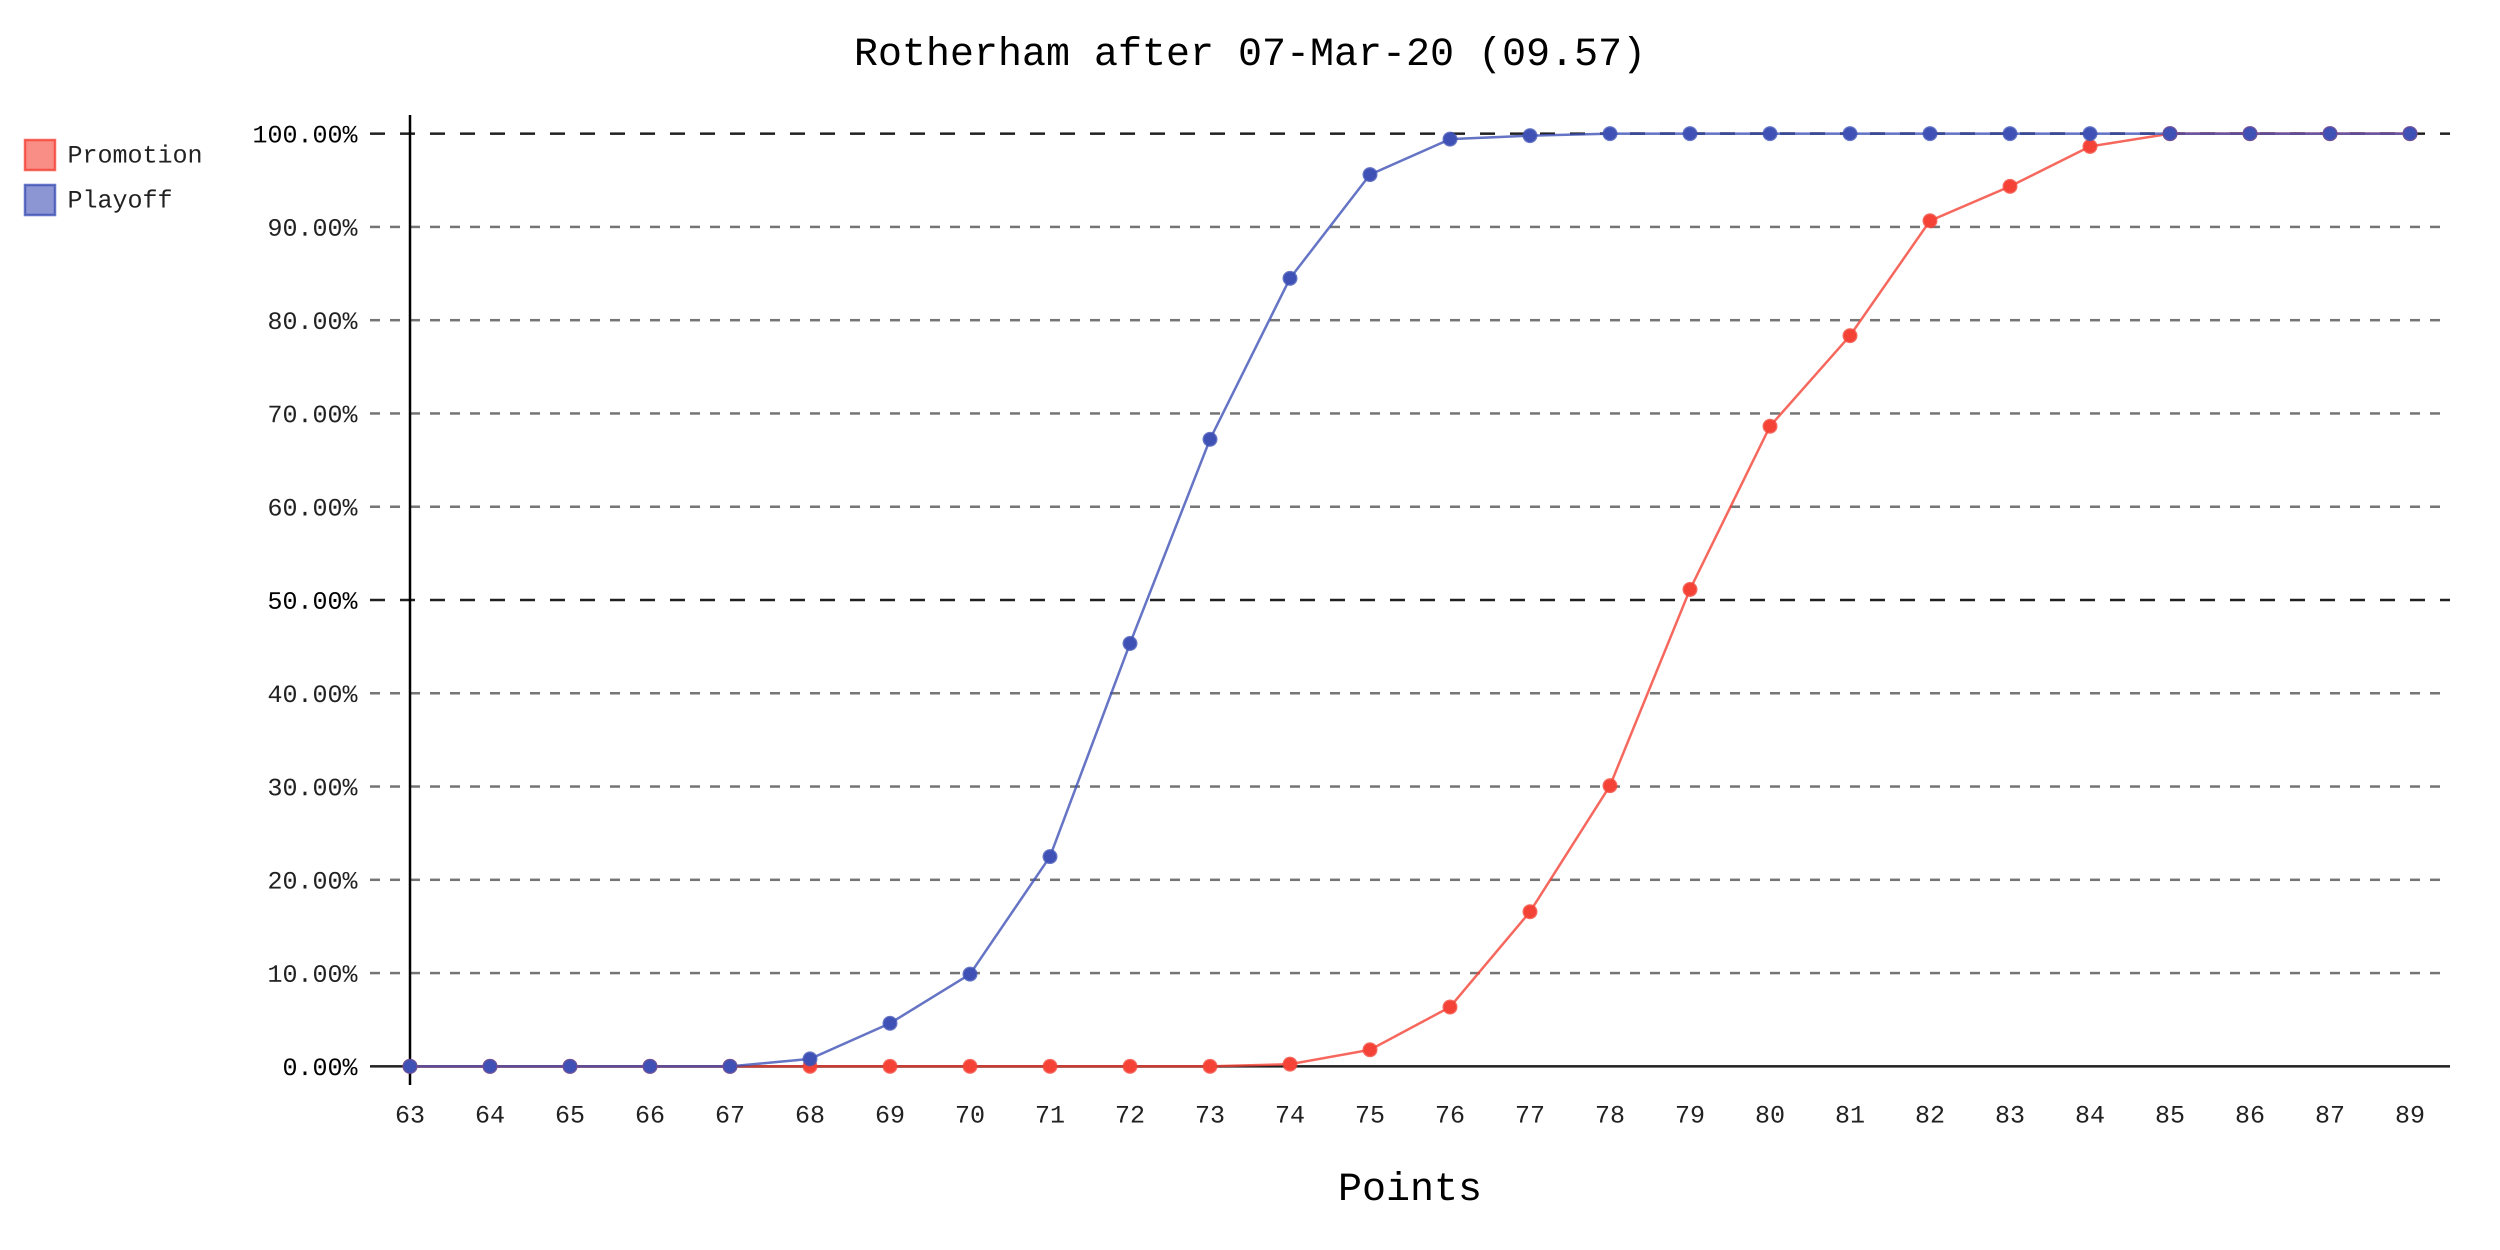
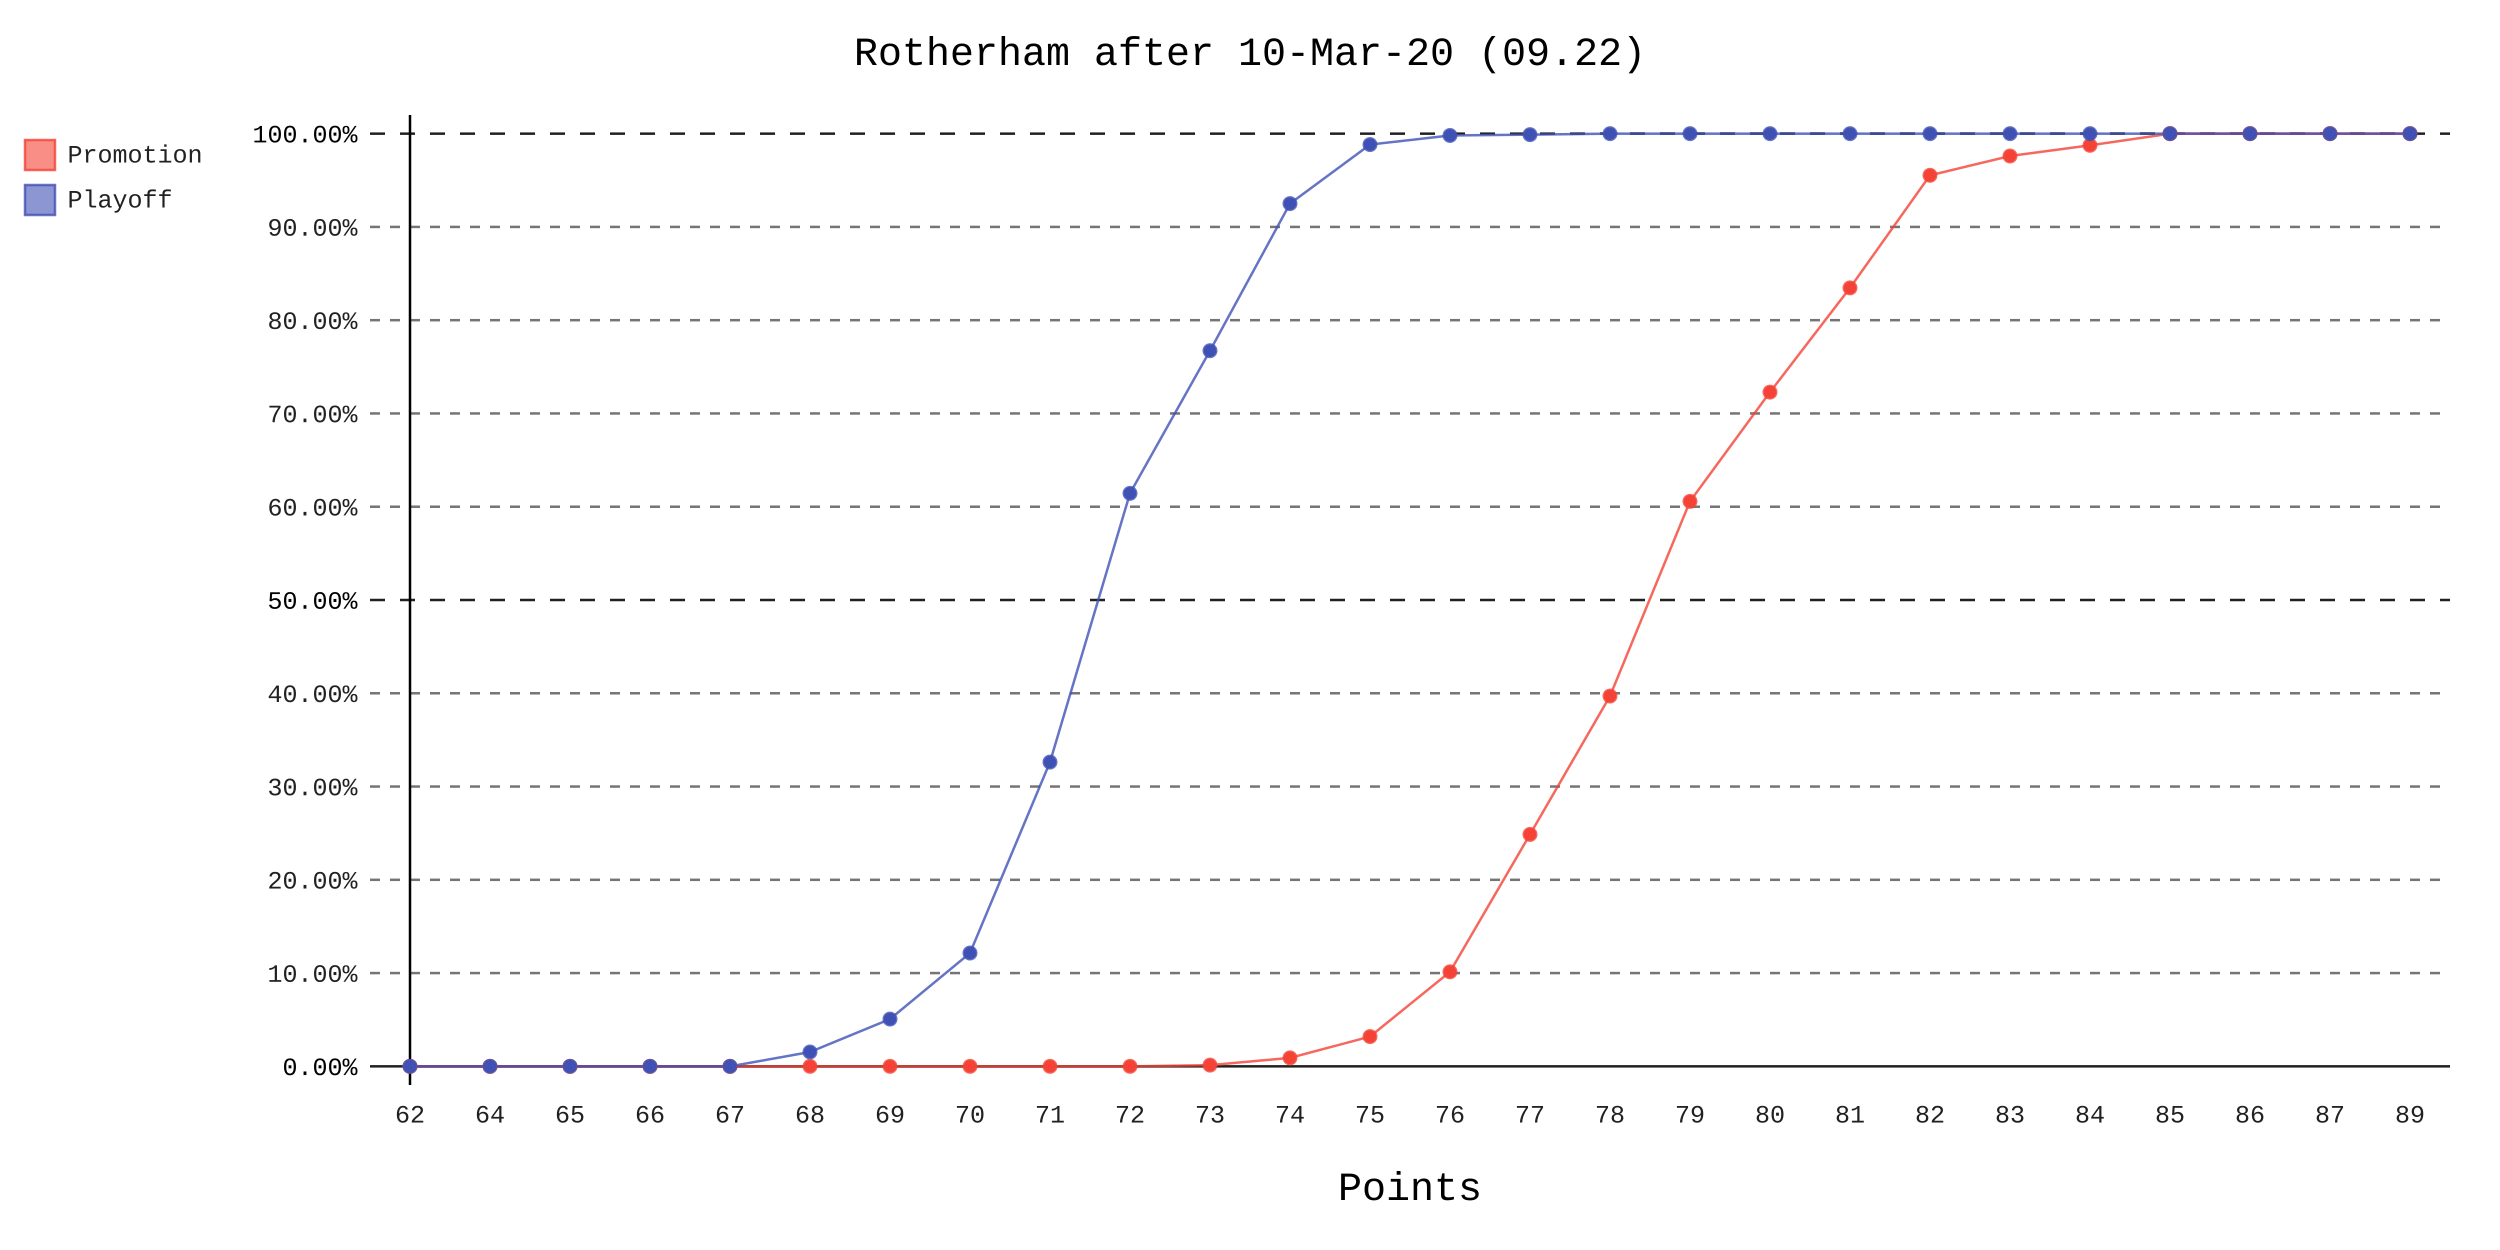
- <svg xmlns="http://www.w3.org/2000/svg" class="pygal-chart" id="chart-00aa7e73-5076-4b35-bd57-b027c8a91092" viewBox="0 0 1000 500">
+ <svg xmlns="http://www.w3.org/2000/svg" class="pygal-chart" id="chart-399b5355-7617-4bb6-9486-32d8af90c7bc" viewBox="0 0 1000 500">
  <defs>
-     <style type="text/css">#chart-00aa7e73-5076-4b35-bd57-b027c8a91092{-webkit-user-select:none;-webkit-font-smoothing:antialiased;font-family:Consolas,"Liberation Mono",Menlo,Courier,monospace}#chart-00aa7e73-5076-4b35-bd57-b027c8a91092 .title{font-family:Consolas,"Liberation Mono",Menlo,Courier,monospace;font-size:16px}#chart-00aa7e73-5076-4b35-bd57-b027c8a91092 .legends .legend text{font-family:Consolas,"Liberation Mono",Menlo,Courier,monospace;font-size:10px}#chart-00aa7e73-5076-4b35-bd57-b027c8a91092 .axis text{font-family:Consolas,"Liberation Mono",Menlo,Courier,monospace;font-size:10px}#chart-00aa7e73-5076-4b35-bd57-b027c8a91092 .axis text.major{font-family:Consolas,"Liberation Mono",Menlo,Courier,monospace;font-size:10px}#chart-00aa7e73-5076-4b35-bd57-b027c8a91092 .text-overlay text.value{font-family:Consolas,"Liberation Mono",Menlo,Courier,monospace;font-size:16px}#chart-00aa7e73-5076-4b35-bd57-b027c8a91092 .text-overlay text.label{font-family:Consolas,"Liberation Mono",Menlo,Courier,monospace;font-size:10px}#chart-00aa7e73-5076-4b35-bd57-b027c8a91092 .tooltip{font-family:Consolas,"Liberation Mono",Menlo,Courier,monospace;font-size:14px}#chart-00aa7e73-5076-4b35-bd57-b027c8a91092 text.no_data{font-family:Consolas,"Liberation Mono",Menlo,Courier,monospace;font-size:64px}
- #chart-00aa7e73-5076-4b35-bd57-b027c8a91092{background-color:transparent}#chart-00aa7e73-5076-4b35-bd57-b027c8a91092 path,#chart-00aa7e73-5076-4b35-bd57-b027c8a91092 line,#chart-00aa7e73-5076-4b35-bd57-b027c8a91092 rect,#chart-00aa7e73-5076-4b35-bd57-b027c8a91092 circle{-webkit-transition:400ms ease-in;-moz-transition:400ms ease-in;transition:400ms ease-in}#chart-00aa7e73-5076-4b35-bd57-b027c8a91092 .graph &gt; .background{fill:transparent}#chart-00aa7e73-5076-4b35-bd57-b027c8a91092 .plot &gt; .background{fill:transparent}#chart-00aa7e73-5076-4b35-bd57-b027c8a91092 .graph{fill:rgba(0,0,0,.87)}#chart-00aa7e73-5076-4b35-bd57-b027c8a91092 text.no_data{fill:rgba(0,0,0,1)}#chart-00aa7e73-5076-4b35-bd57-b027c8a91092 .title{fill:rgba(0,0,0,1)}#chart-00aa7e73-5076-4b35-bd57-b027c8a91092 .legends .legend text{fill:rgba(0,0,0,.87)}#chart-00aa7e73-5076-4b35-bd57-b027c8a91092 .legends .legend:hover text{fill:rgba(0,0,0,1)}#chart-00aa7e73-5076-4b35-bd57-b027c8a91092 .axis .line{stroke:rgba(0,0,0,1)}#chart-00aa7e73-5076-4b35-bd57-b027c8a91092 .axis .guide.line{stroke:rgba(0,0,0,.54)}#chart-00aa7e73-5076-4b35-bd57-b027c8a91092 .axis .major.line{stroke:rgba(0,0,0,.87)}#chart-00aa7e73-5076-4b35-bd57-b027c8a91092 .axis text.major{fill:rgba(0,0,0,1)}#chart-00aa7e73-5076-4b35-bd57-b027c8a91092 .axis.y .guides:hover .guide.line,#chart-00aa7e73-5076-4b35-bd57-b027c8a91092 .line-graph .axis.x .guides:hover .guide.line,#chart-00aa7e73-5076-4b35-bd57-b027c8a91092 .stackedline-graph .axis.x .guides:hover .guide.line,#chart-00aa7e73-5076-4b35-bd57-b027c8a91092 .xy-graph .axis.x .guides:hover .guide.line{stroke:rgba(0,0,0,1)}#chart-00aa7e73-5076-4b35-bd57-b027c8a91092 .axis .guides:hover text{fill:rgba(0,0,0,1)}#chart-00aa7e73-5076-4b35-bd57-b027c8a91092 .reactive{fill-opacity:.6;stroke-opacity:.8}#chart-00aa7e73-5076-4b35-bd57-b027c8a91092 .ci{stroke:rgba(0,0,0,.87)}#chart-00aa7e73-5076-4b35-bd57-b027c8a91092 .reactive.active,#chart-00aa7e73-5076-4b35-bd57-b027c8a91092 .active .reactive{fill-opacity:.9;stroke-opacity:.9;stroke-width:4}#chart-00aa7e73-5076-4b35-bd57-b027c8a91092 .ci .reactive.active{stroke-width:1.5}#chart-00aa7e73-5076-4b35-bd57-b027c8a91092 .series text{fill:rgba(0,0,0,1)}#chart-00aa7e73-5076-4b35-bd57-b027c8a91092 .tooltip rect{fill:transparent;stroke:rgba(0,0,0,1);-webkit-transition:opacity 400ms ease-in;-moz-transition:opacity 400ms ease-in;transition:opacity 400ms ease-in}#chart-00aa7e73-5076-4b35-bd57-b027c8a91092 .tooltip .label{fill:rgba(0,0,0,.87)}#chart-00aa7e73-5076-4b35-bd57-b027c8a91092 .tooltip .label{fill:rgba(0,0,0,.87)}#chart-00aa7e73-5076-4b35-bd57-b027c8a91092 .tooltip .legend{font-size:.8em;fill:rgba(0,0,0,.54)}#chart-00aa7e73-5076-4b35-bd57-b027c8a91092 .tooltip .x_label{font-size:.6em;fill:rgba(0,0,0,1)}#chart-00aa7e73-5076-4b35-bd57-b027c8a91092 .tooltip .xlink{font-size:.5em;text-decoration:underline}#chart-00aa7e73-5076-4b35-bd57-b027c8a91092 .tooltip .value{font-size:1.5em}#chart-00aa7e73-5076-4b35-bd57-b027c8a91092 .bound{font-size:.5em}#chart-00aa7e73-5076-4b35-bd57-b027c8a91092 .max-value{font-size:.75em;fill:rgba(0,0,0,.54)}#chart-00aa7e73-5076-4b35-bd57-b027c8a91092 .map-element{fill:transparent;stroke:rgba(0,0,0,.54) !important}#chart-00aa7e73-5076-4b35-bd57-b027c8a91092 .map-element .reactive{fill-opacity:inherit;stroke-opacity:inherit}#chart-00aa7e73-5076-4b35-bd57-b027c8a91092 .color-0,#chart-00aa7e73-5076-4b35-bd57-b027c8a91092 .color-0 a:visited{stroke:#F44336;fill:#F44336}#chart-00aa7e73-5076-4b35-bd57-b027c8a91092 .color-1,#chart-00aa7e73-5076-4b35-bd57-b027c8a91092 .color-1 a:visited{stroke:#3F51B5;fill:#3F51B5}#chart-00aa7e73-5076-4b35-bd57-b027c8a91092 .text-overlay .color-0 text{fill:black}#chart-00aa7e73-5076-4b35-bd57-b027c8a91092 .text-overlay .color-1 text{fill:black}
- #chart-00aa7e73-5076-4b35-bd57-b027c8a91092 text.no_data{text-anchor:middle}#chart-00aa7e73-5076-4b35-bd57-b027c8a91092 .guide.line{fill:none}#chart-00aa7e73-5076-4b35-bd57-b027c8a91092 .centered{text-anchor:middle}#chart-00aa7e73-5076-4b35-bd57-b027c8a91092 .title{text-anchor:middle}#chart-00aa7e73-5076-4b35-bd57-b027c8a91092 .legends .legend text{fill-opacity:1}#chart-00aa7e73-5076-4b35-bd57-b027c8a91092 .axis.x text{text-anchor:middle}#chart-00aa7e73-5076-4b35-bd57-b027c8a91092 .axis.x:not(.web) text[transform]{text-anchor:start}#chart-00aa7e73-5076-4b35-bd57-b027c8a91092 .axis.x:not(.web) text[transform].backwards{text-anchor:end}#chart-00aa7e73-5076-4b35-bd57-b027c8a91092 .axis.y text{text-anchor:end}#chart-00aa7e73-5076-4b35-bd57-b027c8a91092 .axis.y text[transform].backwards{text-anchor:start}#chart-00aa7e73-5076-4b35-bd57-b027c8a91092 .axis.y2 text{text-anchor:start}#chart-00aa7e73-5076-4b35-bd57-b027c8a91092 .axis.y2 text[transform].backwards{text-anchor:end}#chart-00aa7e73-5076-4b35-bd57-b027c8a91092 .axis .guide.line{stroke-dasharray:4,4}#chart-00aa7e73-5076-4b35-bd57-b027c8a91092 .axis .major.guide.line{stroke-dasharray:6,6}#chart-00aa7e73-5076-4b35-bd57-b027c8a91092 .horizontal .axis.y .guide.line,#chart-00aa7e73-5076-4b35-bd57-b027c8a91092 .horizontal .axis.y2 .guide.line,#chart-00aa7e73-5076-4b35-bd57-b027c8a91092 .vertical .axis.x .guide.line{opacity:0}#chart-00aa7e73-5076-4b35-bd57-b027c8a91092 .horizontal .axis.always_show .guide.line,#chart-00aa7e73-5076-4b35-bd57-b027c8a91092 .vertical .axis.always_show .guide.line{opacity:1 !important}#chart-00aa7e73-5076-4b35-bd57-b027c8a91092 .axis.y .guides:hover .guide.line,#chart-00aa7e73-5076-4b35-bd57-b027c8a91092 .axis.y2 .guides:hover .guide.line,#chart-00aa7e73-5076-4b35-bd57-b027c8a91092 .axis.x .guides:hover .guide.line{opacity:1}#chart-00aa7e73-5076-4b35-bd57-b027c8a91092 .axis .guides:hover text{opacity:1}#chart-00aa7e73-5076-4b35-bd57-b027c8a91092 .nofill{fill:none}#chart-00aa7e73-5076-4b35-bd57-b027c8a91092 .subtle-fill{fill-opacity:.2}#chart-00aa7e73-5076-4b35-bd57-b027c8a91092 .dot{stroke-width:1px;fill-opacity:1}#chart-00aa7e73-5076-4b35-bd57-b027c8a91092 .dot.active{stroke-width:5px}#chart-00aa7e73-5076-4b35-bd57-b027c8a91092 .dot.negative{fill:transparent}#chart-00aa7e73-5076-4b35-bd57-b027c8a91092 text,#chart-00aa7e73-5076-4b35-bd57-b027c8a91092 tspan{stroke:none !important}#chart-00aa7e73-5076-4b35-bd57-b027c8a91092 .series text.active{opacity:1}#chart-00aa7e73-5076-4b35-bd57-b027c8a91092 .tooltip rect{fill-opacity:.95;stroke-width:.5}#chart-00aa7e73-5076-4b35-bd57-b027c8a91092 .tooltip text{fill-opacity:1}#chart-00aa7e73-5076-4b35-bd57-b027c8a91092 .showable{visibility:hidden}#chart-00aa7e73-5076-4b35-bd57-b027c8a91092 .showable.shown{visibility:visible}#chart-00aa7e73-5076-4b35-bd57-b027c8a91092 .gauge-background{fill:rgba(229,229,229,1);stroke:none}#chart-00aa7e73-5076-4b35-bd57-b027c8a91092 .bg-lines{stroke:transparent;stroke-width:2px}</style>
+     <style type="text/css">#chart-399b5355-7617-4bb6-9486-32d8af90c7bc{-webkit-user-select:none;-webkit-font-smoothing:antialiased;font-family:Consolas,"Liberation Mono",Menlo,Courier,monospace}#chart-399b5355-7617-4bb6-9486-32d8af90c7bc .title{font-family:Consolas,"Liberation Mono",Menlo,Courier,monospace;font-size:16px}#chart-399b5355-7617-4bb6-9486-32d8af90c7bc .legends .legend text{font-family:Consolas,"Liberation Mono",Menlo,Courier,monospace;font-size:10px}#chart-399b5355-7617-4bb6-9486-32d8af90c7bc .axis text{font-family:Consolas,"Liberation Mono",Menlo,Courier,monospace;font-size:10px}#chart-399b5355-7617-4bb6-9486-32d8af90c7bc .axis text.major{font-family:Consolas,"Liberation Mono",Menlo,Courier,monospace;font-size:10px}#chart-399b5355-7617-4bb6-9486-32d8af90c7bc .text-overlay text.value{font-family:Consolas,"Liberation Mono",Menlo,Courier,monospace;font-size:16px}#chart-399b5355-7617-4bb6-9486-32d8af90c7bc .text-overlay text.label{font-family:Consolas,"Liberation Mono",Menlo,Courier,monospace;font-size:10px}#chart-399b5355-7617-4bb6-9486-32d8af90c7bc .tooltip{font-family:Consolas,"Liberation Mono",Menlo,Courier,monospace;font-size:14px}#chart-399b5355-7617-4bb6-9486-32d8af90c7bc text.no_data{font-family:Consolas,"Liberation Mono",Menlo,Courier,monospace;font-size:64px}
+ #chart-399b5355-7617-4bb6-9486-32d8af90c7bc{background-color:transparent}#chart-399b5355-7617-4bb6-9486-32d8af90c7bc path,#chart-399b5355-7617-4bb6-9486-32d8af90c7bc line,#chart-399b5355-7617-4bb6-9486-32d8af90c7bc rect,#chart-399b5355-7617-4bb6-9486-32d8af90c7bc circle{-webkit-transition:400ms ease-in;-moz-transition:400ms ease-in;transition:400ms ease-in}#chart-399b5355-7617-4bb6-9486-32d8af90c7bc .graph &gt; .background{fill:transparent}#chart-399b5355-7617-4bb6-9486-32d8af90c7bc .plot &gt; .background{fill:transparent}#chart-399b5355-7617-4bb6-9486-32d8af90c7bc .graph{fill:rgba(0,0,0,.87)}#chart-399b5355-7617-4bb6-9486-32d8af90c7bc text.no_data{fill:rgba(0,0,0,1)}#chart-399b5355-7617-4bb6-9486-32d8af90c7bc .title{fill:rgba(0,0,0,1)}#chart-399b5355-7617-4bb6-9486-32d8af90c7bc .legends .legend text{fill:rgba(0,0,0,.87)}#chart-399b5355-7617-4bb6-9486-32d8af90c7bc .legends .legend:hover text{fill:rgba(0,0,0,1)}#chart-399b5355-7617-4bb6-9486-32d8af90c7bc .axis .line{stroke:rgba(0,0,0,1)}#chart-399b5355-7617-4bb6-9486-32d8af90c7bc .axis .guide.line{stroke:rgba(0,0,0,.54)}#chart-399b5355-7617-4bb6-9486-32d8af90c7bc .axis .major.line{stroke:rgba(0,0,0,.87)}#chart-399b5355-7617-4bb6-9486-32d8af90c7bc .axis text.major{fill:rgba(0,0,0,1)}#chart-399b5355-7617-4bb6-9486-32d8af90c7bc .axis.y .guides:hover .guide.line,#chart-399b5355-7617-4bb6-9486-32d8af90c7bc .line-graph .axis.x .guides:hover .guide.line,#chart-399b5355-7617-4bb6-9486-32d8af90c7bc .stackedline-graph .axis.x .guides:hover .guide.line,#chart-399b5355-7617-4bb6-9486-32d8af90c7bc .xy-graph .axis.x .guides:hover .guide.line{stroke:rgba(0,0,0,1)}#chart-399b5355-7617-4bb6-9486-32d8af90c7bc .axis .guides:hover text{fill:rgba(0,0,0,1)}#chart-399b5355-7617-4bb6-9486-32d8af90c7bc .reactive{fill-opacity:.6;stroke-opacity:.8}#chart-399b5355-7617-4bb6-9486-32d8af90c7bc .ci{stroke:rgba(0,0,0,.87)}#chart-399b5355-7617-4bb6-9486-32d8af90c7bc .reactive.active,#chart-399b5355-7617-4bb6-9486-32d8af90c7bc .active .reactive{fill-opacity:.9;stroke-opacity:.9;stroke-width:4}#chart-399b5355-7617-4bb6-9486-32d8af90c7bc .ci .reactive.active{stroke-width:1.5}#chart-399b5355-7617-4bb6-9486-32d8af90c7bc .series text{fill:rgba(0,0,0,1)}#chart-399b5355-7617-4bb6-9486-32d8af90c7bc .tooltip rect{fill:transparent;stroke:rgba(0,0,0,1);-webkit-transition:opacity 400ms ease-in;-moz-transition:opacity 400ms ease-in;transition:opacity 400ms ease-in}#chart-399b5355-7617-4bb6-9486-32d8af90c7bc .tooltip .label{fill:rgba(0,0,0,.87)}#chart-399b5355-7617-4bb6-9486-32d8af90c7bc .tooltip .label{fill:rgba(0,0,0,.87)}#chart-399b5355-7617-4bb6-9486-32d8af90c7bc .tooltip .legend{font-size:.8em;fill:rgba(0,0,0,.54)}#chart-399b5355-7617-4bb6-9486-32d8af90c7bc .tooltip .x_label{font-size:.6em;fill:rgba(0,0,0,1)}#chart-399b5355-7617-4bb6-9486-32d8af90c7bc .tooltip .xlink{font-size:.5em;text-decoration:underline}#chart-399b5355-7617-4bb6-9486-32d8af90c7bc .tooltip .value{font-size:1.5em}#chart-399b5355-7617-4bb6-9486-32d8af90c7bc .bound{font-size:.5em}#chart-399b5355-7617-4bb6-9486-32d8af90c7bc .max-value{font-size:.75em;fill:rgba(0,0,0,.54)}#chart-399b5355-7617-4bb6-9486-32d8af90c7bc .map-element{fill:transparent;stroke:rgba(0,0,0,.54) !important}#chart-399b5355-7617-4bb6-9486-32d8af90c7bc .map-element .reactive{fill-opacity:inherit;stroke-opacity:inherit}#chart-399b5355-7617-4bb6-9486-32d8af90c7bc .color-0,#chart-399b5355-7617-4bb6-9486-32d8af90c7bc .color-0 a:visited{stroke:#F44336;fill:#F44336}#chart-399b5355-7617-4bb6-9486-32d8af90c7bc .color-1,#chart-399b5355-7617-4bb6-9486-32d8af90c7bc .color-1 a:visited{stroke:#3F51B5;fill:#3F51B5}#chart-399b5355-7617-4bb6-9486-32d8af90c7bc .text-overlay .color-0 text{fill:black}#chart-399b5355-7617-4bb6-9486-32d8af90c7bc .text-overlay .color-1 text{fill:black}
+ #chart-399b5355-7617-4bb6-9486-32d8af90c7bc text.no_data{text-anchor:middle}#chart-399b5355-7617-4bb6-9486-32d8af90c7bc .guide.line{fill:none}#chart-399b5355-7617-4bb6-9486-32d8af90c7bc .centered{text-anchor:middle}#chart-399b5355-7617-4bb6-9486-32d8af90c7bc .title{text-anchor:middle}#chart-399b5355-7617-4bb6-9486-32d8af90c7bc .legends .legend text{fill-opacity:1}#chart-399b5355-7617-4bb6-9486-32d8af90c7bc .axis.x text{text-anchor:middle}#chart-399b5355-7617-4bb6-9486-32d8af90c7bc .axis.x:not(.web) text[transform]{text-anchor:start}#chart-399b5355-7617-4bb6-9486-32d8af90c7bc .axis.x:not(.web) text[transform].backwards{text-anchor:end}#chart-399b5355-7617-4bb6-9486-32d8af90c7bc .axis.y text{text-anchor:end}#chart-399b5355-7617-4bb6-9486-32d8af90c7bc .axis.y text[transform].backwards{text-anchor:start}#chart-399b5355-7617-4bb6-9486-32d8af90c7bc .axis.y2 text{text-anchor:start}#chart-399b5355-7617-4bb6-9486-32d8af90c7bc .axis.y2 text[transform].backwards{text-anchor:end}#chart-399b5355-7617-4bb6-9486-32d8af90c7bc .axis .guide.line{stroke-dasharray:4,4}#chart-399b5355-7617-4bb6-9486-32d8af90c7bc .axis .major.guide.line{stroke-dasharray:6,6}#chart-399b5355-7617-4bb6-9486-32d8af90c7bc .horizontal .axis.y .guide.line,#chart-399b5355-7617-4bb6-9486-32d8af90c7bc .horizontal .axis.y2 .guide.line,#chart-399b5355-7617-4bb6-9486-32d8af90c7bc .vertical .axis.x .guide.line{opacity:0}#chart-399b5355-7617-4bb6-9486-32d8af90c7bc .horizontal .axis.always_show .guide.line,#chart-399b5355-7617-4bb6-9486-32d8af90c7bc .vertical .axis.always_show .guide.line{opacity:1 !important}#chart-399b5355-7617-4bb6-9486-32d8af90c7bc .axis.y .guides:hover .guide.line,#chart-399b5355-7617-4bb6-9486-32d8af90c7bc .axis.y2 .guides:hover .guide.line,#chart-399b5355-7617-4bb6-9486-32d8af90c7bc .axis.x .guides:hover .guide.line{opacity:1}#chart-399b5355-7617-4bb6-9486-32d8af90c7bc .axis .guides:hover text{opacity:1}#chart-399b5355-7617-4bb6-9486-32d8af90c7bc .nofill{fill:none}#chart-399b5355-7617-4bb6-9486-32d8af90c7bc .subtle-fill{fill-opacity:.2}#chart-399b5355-7617-4bb6-9486-32d8af90c7bc .dot{stroke-width:1px;fill-opacity:1}#chart-399b5355-7617-4bb6-9486-32d8af90c7bc .dot.active{stroke-width:5px}#chart-399b5355-7617-4bb6-9486-32d8af90c7bc .dot.negative{fill:transparent}#chart-399b5355-7617-4bb6-9486-32d8af90c7bc text,#chart-399b5355-7617-4bb6-9486-32d8af90c7bc tspan{stroke:none !important}#chart-399b5355-7617-4bb6-9486-32d8af90c7bc .series text.active{opacity:1}#chart-399b5355-7617-4bb6-9486-32d8af90c7bc .tooltip rect{fill-opacity:.95;stroke-width:.5}#chart-399b5355-7617-4bb6-9486-32d8af90c7bc .tooltip text{fill-opacity:1}#chart-399b5355-7617-4bb6-9486-32d8af90c7bc .showable{visibility:hidden}#chart-399b5355-7617-4bb6-9486-32d8af90c7bc .showable.shown{visibility:visible}#chart-399b5355-7617-4bb6-9486-32d8af90c7bc .gauge-background{fill:rgba(229,229,229,1);stroke:none}#chart-399b5355-7617-4bb6-9486-32d8af90c7bc .bg-lines{stroke:transparent;stroke-width:2px}</style>
  </defs>
  <g class="graph line-graph vertical">
    <rect class="background" height="500" width="1000" x="0" y="0" />
    <g class="plot" transform="translate(148, 46)">
      <rect class="background" height="388" width="832.0" x="0" y="0" />
      <g class="axis y always_show">
        <g class="guides">
          <path class="major line" d="M0 380.538 h832" />
          <text class="major" x="-5" y="384.038">0.00%</text>
        </g>
        <g class="guides">
          <path class="guide line" d="M0 343.231 h832" />
          <text class="" x="-5" y="346.731">10.00%</text>
        </g>
        <g class="guides">
          <path class="guide line" d="M0 305.923 h832" />
          <text class="" x="-5" y="309.423">20.00%</text>
        </g>
        <g class="guides">
          <path class="guide line" d="M0 268.615 h832" />
          <text class="" x="-5" y="272.115">30.00%</text>
        </g>
        <g class="guides">
          <path class="guide line" d="M0 231.308 h832" />
          <text class="" x="-5" y="234.808">40.00%</text>
        </g>
        <g class="guides">
          <path class="major guide line" d="M0 194 h832" />
          <text class="major" x="-5" y="197.5">50.00%</text>
        </g>
        <g class="guides">
          <path class="guide line" d="M0 156.692 h832" />
          <text class="" x="-5" y="160.192">60.00%</text>
        </g>
        <g class="guides">
          <path class="guide line" d="M0 119.385 h832" />
          <text class="" x="-5" y="122.885">70.00%</text>
        </g>
        <g class="guides">
          <path class="guide line" d="M0 82.077 h832" />
          <text class="" x="-5" y="85.577">80.00%</text>
        </g>
        <g class="guides">
          <path class="guide line" d="M0 44.769 h832" />
          <text class="" x="-5" y="48.269">90.00%</text>
        </g>
        <g class="guides">
          <path class="major guide line" d="M0 7.462 h832" />
          <text class="major" x="-5" y="10.962">100.00%</text>
        </g>
      </g>
      <g class="axis x">
        <g class="guides">
          <path class="line" d="M16 0 v388" />
-           <text class="" x="16.0" y="403.0">63</text>
+           <text class="" x="16.0" y="403.0">62</text>
        </g>
        <g class="guides">
          <path class="guide line" d="M48 0 v388" />
          <text class="" x="48.0" y="403.0">64</text>
        </g>
        <g class="guides">
          <path class="guide line" d="M80 0 v388" />
          <text class="" x="80.0" y="403.0">65</text>
        </g>
        <g class="guides">
          <path class="guide line" d="M112 0 v388" />
          <text class="" x="112" y="403.0">66</text>
        </g>
        <g class="guides">
          <path class="guide line" d="M144 0 v388" />
          <text class="" x="144.0" y="403.0">67</text>
        </g>
        <g class="guides">
          <path class="guide line" d="M176 0 v388" />
          <text class="" x="176.0" y="403.0">68</text>
        </g>
        <g class="guides">
          <path class="guide line" d="M208 0 v388" />
          <text class="" x="208.0" y="403.0">69</text>
        </g>
        <g class="guides">
          <path class="guide line" d="M240 0 v388" />
          <text class="" x="240.0" y="403.0">70</text>
        </g>
        <g class="guides">
          <path class="guide line" d="M272 0 v388" />
          <text class="" x="272.0" y="403.0">71</text>
        </g>
        <g class="guides">
          <path class="guide line" d="M304 0 v388" />
          <text class="" x="304.0" y="403.0">72</text>
        </g>
        <g class="guides">
          <path class="guide line" d="M336 0 v388" />
          <text class="" x="336" y="403.0">73</text>
        </g>
        <g class="guides">
          <path class="guide line" d="M368 0 v388" />
          <text class="" x="368.0" y="403.0">74</text>
        </g>
        <g class="guides">
          <path class="guide line" d="M400 0 v388" />
          <text class="" x="400.0" y="403.0">75</text>
        </g>
        <g class="guides">
          <path class="guide line" d="M432 0 v388" />
          <text class="" x="432.0" y="403.0">76</text>
        </g>
        <g class="guides">
          <path class="guide line" d="M464 0 v388" />
          <text class="" x="464" y="403.0">77</text>
        </g>
        <g class="guides">
          <path class="guide line" d="M496 0 v388" />
          <text class="" x="496.0" y="403.0">78</text>
        </g>
        <g class="guides">
          <path class="guide line" d="M528 0 v388" />
          <text class="" x="528.0" y="403.0">79</text>
        </g>
        <g class="guides">
          <path class="guide line" d="M560 0 v388" />
          <text class="" x="560" y="403.0">80</text>
        </g>
        <g class="guides">
          <path class="guide line" d="M592 0 v388" />
          <text class="" x="592" y="403.0">81</text>
        </g>
        <g class="guides">
          <path class="guide line" d="M624 0 v388" />
          <text class="" x="624.0" y="403.0">82</text>
        </g>
        <g class="guides">
          <path class="guide line" d="M656 0 v388" />
          <text class="" x="656.0" y="403.0">83</text>
        </g>
        <g class="guides">
          <path class="guide line" d="M688 0 v388" />
          <text class="" x="688.0" y="403.0">84</text>
        </g>
        <g class="guides">
          <path class="guide line" d="M720 0 v388" />
          <text class="" x="720.0" y="403.0">85</text>
        </g>
        <g class="guides">
          <path class="guide line" d="M752 0 v388" />
          <text class="" x="752.0" y="403.0">86</text>
        </g>
        <g class="guides">
          <path class="guide line" d="M784 0 v388" />
          <text class="" x="784.0" y="403.0">87</text>
        </g>
        <g class="guides">
          <path class="guide line" d="M816 0 v388" />
          <text class="" x="816.0" y="403.0">89</text>
        </g>
      </g>
      <g class="series serie-0 color-0">
-         <path class="line reactive nofill" d="M16 380.538 L48 380.538 80 380.538 112 380.538 144 380.538 176 380.538 208 380.538 240 380.538 272 380.538 304 380.538 336 380.538 368 379.662 400 373.911 432 356.81 464 318.694 496 268.278 528 189.771 560 124.493 592 88.27 624 42.309 656 28.539 688 12.572 720 7.462 752 7.462 784 7.462 816 7.462" />
+         <path class="line reactive nofill" d="M16 380.538 L48 380.538 80 380.538 112 380.538 144 380.538 176 380.538 208 380.538 240 380.538 272 380.538 304 380.538 336 380.042 368 377.147 400 368.632 432 342.722 464 287.765 496 232.424 528 154.544 560 110.852 592 69.151 624 24.117 656 16.398 688 12.125 720 7.462 752 7.462 784 7.462 816 7.462" />
      </g>
      <g class="series serie-1 color-1">
-         <path class="line reactive nofill" d="M16 380.538 L48 380.538 80 380.538 112 380.538 144 380.538 176 377.554 208 363.32 240 343.652 272 296.637 304 211.379 336 129.726 368 65.33 400 23.835 432 9.652 464 8.265 496 7.462 528 7.462 560 7.462 592 7.462 624 7.462 656 7.462 688 7.462 720 7.462 752 7.462 784 7.462 816 7.462" />
+         <path class="line reactive nofill" d="M16 380.538 L48 380.538 80 380.538 112 380.538 144 380.538 176 374.799 208 361.627 240 335.211 272 258.831 304 151.328 336 94.281 368 35.442 400 11.827 432 8.189 464 7.858 496 7.462 528 7.462 560 7.462 592 7.462 624 7.462 656 7.462 688 7.462 720 7.462 752 7.462 784 7.462 816 7.462" />
      </g>
    </g>
    <g class="titles">
-       <text class="title plot_title" x="500.0" y="26">Rotherham after 07-Mar-20 (09.57)</text>
+       <text class="title plot_title" x="500.0" y="26">Rotherham after 10-Mar-20 (09.22)</text>
      <text class="title" x="564.0" y="480">Points</text>
    </g>
    <g class="plot overlay" transform="translate(148, 46)">
      <g class="series serie-0 color-0">
        <g class="dots">
          <circle class="dot reactive tooltip-trigger" cx="16.0" cy="380.538" r="2.5" />
        </g>
        <g class="dots">
          <circle class="dot reactive tooltip-trigger" cx="48.0" cy="380.538" r="2.5" />
        </g>
        <g class="dots">
          <circle class="dot reactive tooltip-trigger" cx="80.0" cy="380.538" r="2.5" />
        </g>
        <g class="dots">
          <circle class="dot reactive tooltip-trigger" cx="112" cy="380.538" r="2.5" />
        </g>
        <g class="dots">
          <circle class="dot reactive tooltip-trigger" cx="144.0" cy="380.538" r="2.5" />
        </g>
        <g class="dots">
          <circle class="dot reactive tooltip-trigger" cx="176.0" cy="380.538" r="2.5" />
        </g>
        <g class="dots">
          <circle class="dot reactive tooltip-trigger" cx="208.0" cy="380.538" r="2.5" />
        </g>
        <g class="dots">
          <circle class="dot reactive tooltip-trigger" cx="240.0" cy="380.538" r="2.5" />
        </g>
        <g class="dots">
          <circle class="dot reactive tooltip-trigger" cx="272.0" cy="380.538" r="2.5" />
        </g>
        <g class="dots">
          <circle class="dot reactive tooltip-trigger" cx="304.0" cy="380.538" r="2.5" />
        </g>
        <g class="dots">
-           <circle class="dot reactive tooltip-trigger" cx="336" cy="380.538" r="2.5" />
-         </g>
-         <g class="dots">
-           <circle class="dot reactive tooltip-trigger" cx="368.0" cy="379.662" r="2.5" />
-         </g>
-         <g class="dots">
-           <circle class="dot reactive tooltip-trigger" cx="400.0" cy="373.911" r="2.5" />
-         </g>
-         <g class="dots">
-           <circle class="dot reactive tooltip-trigger" cx="432.0" cy="356.81" r="2.5" />
-         </g>
-         <g class="dots">
-           <circle class="dot reactive tooltip-trigger" cx="464" cy="318.694" r="2.5" />
-         </g>
-         <g class="dots">
-           <circle class="dot reactive tooltip-trigger" cx="496.0" cy="268.278" r="2.5" />
-         </g>
-         <g class="dots">
-           <circle class="dot reactive tooltip-trigger" cx="528.0" cy="189.771" r="2.5" />
-         </g>
-         <g class="dots">
-           <circle class="dot reactive tooltip-trigger" cx="560" cy="124.493" r="2.5" />
-         </g>
-         <g class="dots">
-           <circle class="dot reactive tooltip-trigger" cx="592" cy="88.27" r="2.5" />
-         </g>
-         <g class="dots">
-           <circle class="dot reactive tooltip-trigger" cx="624.0" cy="42.309" r="2.5" />
-         </g>
-         <g class="dots">
-           <circle class="dot reactive tooltip-trigger" cx="656.0" cy="28.539" r="2.5" />
-         </g>
-         <g class="dots">
-           <circle class="dot reactive tooltip-trigger" cx="688.0" cy="12.572" r="2.5" />
+           <circle class="dot reactive tooltip-trigger" cx="336" cy="380.042" r="2.5" />
+         </g>
+         <g class="dots">
+           <circle class="dot reactive tooltip-trigger" cx="368.0" cy="377.147" r="2.5" />
+         </g>
+         <g class="dots">
+           <circle class="dot reactive tooltip-trigger" cx="400.0" cy="368.632" r="2.5" />
+         </g>
+         <g class="dots">
+           <circle class="dot reactive tooltip-trigger" cx="432.0" cy="342.722" r="2.5" />
+         </g>
+         <g class="dots">
+           <circle class="dot reactive tooltip-trigger" cx="464" cy="287.765" r="2.5" />
+         </g>
+         <g class="dots">
+           <circle class="dot reactive tooltip-trigger" cx="496.0" cy="232.424" r="2.5" />
+         </g>
+         <g class="dots">
+           <circle class="dot reactive tooltip-trigger" cx="528.0" cy="154.544" r="2.5" />
+         </g>
+         <g class="dots">
+           <circle class="dot reactive tooltip-trigger" cx="560" cy="110.852" r="2.5" />
+         </g>
+         <g class="dots">
+           <circle class="dot reactive tooltip-trigger" cx="592" cy="69.151" r="2.5" />
+         </g>
+         <g class="dots">
+           <circle class="dot reactive tooltip-trigger" cx="624.0" cy="24.117" r="2.5" />
+         </g>
+         <g class="dots">
+           <circle class="dot reactive tooltip-trigger" cx="656.0" cy="16.398" r="2.5" />
+         </g>
+         <g class="dots">
+           <circle class="dot reactive tooltip-trigger" cx="688.0" cy="12.125" r="2.5" />
        </g>
        <g class="dots">
          <circle class="dot reactive tooltip-trigger" cx="720.0" cy="7.462" r="2.5" />
        </g>
        <g class="dots">
          <circle class="dot reactive tooltip-trigger" cx="752.0" cy="7.462" r="2.5" />
        </g>
        <g class="dots">
          <circle class="dot reactive tooltip-trigger" cx="784.0" cy="7.462" r="2.5" />
        </g>
        <g class="dots">
          <circle class="dot reactive tooltip-trigger" cx="816.0" cy="7.462" r="2.5" />
        </g>
      </g>
      <g class="series serie-1 color-1">
        <g class="dots">
          <circle class="dot reactive tooltip-trigger" cx="16.0" cy="380.538" r="2.5" />
        </g>
        <g class="dots">
          <circle class="dot reactive tooltip-trigger" cx="48.0" cy="380.538" r="2.5" />
        </g>
        <g class="dots">
          <circle class="dot reactive tooltip-trigger" cx="80.0" cy="380.538" r="2.5" />
        </g>
        <g class="dots">
          <circle class="dot reactive tooltip-trigger" cx="112" cy="380.538" r="2.5" />
        </g>
        <g class="dots">
          <circle class="dot reactive tooltip-trigger" cx="144.0" cy="380.538" r="2.5" />
        </g>
        <g class="dots">
-           <circle class="dot reactive tooltip-trigger" cx="176.0" cy="377.554" r="2.5" />
-         </g>
-         <g class="dots">
-           <circle class="dot reactive tooltip-trigger" cx="208.0" cy="363.32" r="2.5" />
-         </g>
-         <g class="dots">
-           <circle class="dot reactive tooltip-trigger" cx="240.0" cy="343.652" r="2.5" />
-         </g>
-         <g class="dots">
-           <circle class="dot reactive tooltip-trigger" cx="272.0" cy="296.637" r="2.5" />
-         </g>
-         <g class="dots">
-           <circle class="dot reactive tooltip-trigger" cx="304.0" cy="211.379" r="2.5" />
-         </g>
-         <g class="dots">
-           <circle class="dot reactive tooltip-trigger" cx="336" cy="129.726" r="2.5" />
-         </g>
-         <g class="dots">
-           <circle class="dot reactive tooltip-trigger" cx="368.0" cy="65.33" r="2.5" />
-         </g>
-         <g class="dots">
-           <circle class="dot reactive tooltip-trigger" cx="400.0" cy="23.835" r="2.5" />
-         </g>
-         <g class="dots">
-           <circle class="dot reactive tooltip-trigger" cx="432.0" cy="9.652" r="2.5" />
-         </g>
-         <g class="dots">
-           <circle class="dot reactive tooltip-trigger" cx="464" cy="8.265" r="2.5" />
+           <circle class="dot reactive tooltip-trigger" cx="176.0" cy="374.799" r="2.5" />
+         </g>
+         <g class="dots">
+           <circle class="dot reactive tooltip-trigger" cx="208.0" cy="361.627" r="2.5" />
+         </g>
+         <g class="dots">
+           <circle class="dot reactive tooltip-trigger" cx="240.0" cy="335.211" r="2.5" />
+         </g>
+         <g class="dots">
+           <circle class="dot reactive tooltip-trigger" cx="272.0" cy="258.831" r="2.5" />
+         </g>
+         <g class="dots">
+           <circle class="dot reactive tooltip-trigger" cx="304.0" cy="151.328" r="2.5" />
+         </g>
+         <g class="dots">
+           <circle class="dot reactive tooltip-trigger" cx="336" cy="94.281" r="2.5" />
+         </g>
+         <g class="dots">
+           <circle class="dot reactive tooltip-trigger" cx="368.0" cy="35.442" r="2.5" />
+         </g>
+         <g class="dots">
+           <circle class="dot reactive tooltip-trigger" cx="400.0" cy="11.827" r="2.5" />
+         </g>
+         <g class="dots">
+           <circle class="dot reactive tooltip-trigger" cx="432.0" cy="8.189" r="2.5" />
+         </g>
+         <g class="dots">
+           <circle class="dot reactive tooltip-trigger" cx="464" cy="7.858" r="2.5" />
        </g>
        <g class="dots">
          <circle class="dot reactive tooltip-trigger" cx="496.0" cy="7.462" r="2.5" />
        </g>
        <g class="dots">
          <circle class="dot reactive tooltip-trigger" cx="528.0" cy="7.462" r="2.5" />
        </g>
        <g class="dots">
          <circle class="dot reactive tooltip-trigger" cx="560" cy="7.462" r="2.5" />
        </g>
        <g class="dots">
          <circle class="dot reactive tooltip-trigger" cx="592" cy="7.462" r="2.5" />
        </g>
        <g class="dots">
          <circle class="dot reactive tooltip-trigger" cx="624.0" cy="7.462" r="2.5" />
        </g>
        <g class="dots">
          <circle class="dot reactive tooltip-trigger" cx="656.0" cy="7.462" r="2.5" />
        </g>
        <g class="dots">
          <circle class="dot reactive tooltip-trigger" cx="688.0" cy="7.462" r="2.5" />
        </g>
        <g class="dots">
          <circle class="dot reactive tooltip-trigger" cx="720.0" cy="7.462" r="2.5" />
        </g>
        <g class="dots">
          <circle class="dot reactive tooltip-trigger" cx="752.0" cy="7.462" r="2.5" />
        </g>
        <g class="dots">
          <circle class="dot reactive tooltip-trigger" cx="784.0" cy="7.462" r="2.5" />
        </g>
        <g class="dots">
          <circle class="dot reactive tooltip-trigger" cx="816.0" cy="7.462" r="2.5" />
        </g>
      </g>
    </g>
    <g class="plot text-overlay" transform="translate(148, 46)">
      <g class="series serie-0 color-0" />
      <g class="series serie-1 color-1" />
    </g>
    <g class="plot tooltip-overlay" transform="translate(148, 46)">
      <g class="tooltip" style="opacity: 0" transform="translate(0 0)">
        <rect class="tooltip-box" height="0" rx="0" ry="0" width="0" />
        <g class="text" />
      </g>
    </g>
    <g class="legends" transform="translate(10, 56)">
      <g class="legend reactive activate-serie" id="activate-serie-0">
        <rect class="color-0 reactive" height="12" width="12" x="0.0" y="0.0" />
        <text x="17.0" y="9.0">Promotion</text>
      </g>
      <g class="legend reactive activate-serie" id="activate-serie-1">
        <rect class="color-1 reactive" height="12" width="12" x="0.0" y="18.0" />
        <text x="17.0" y="27.0">Playoff</text>
      </g>
    </g>
    <g class="legends" transform="translate(990, 56)" />
  </g>
</svg>
